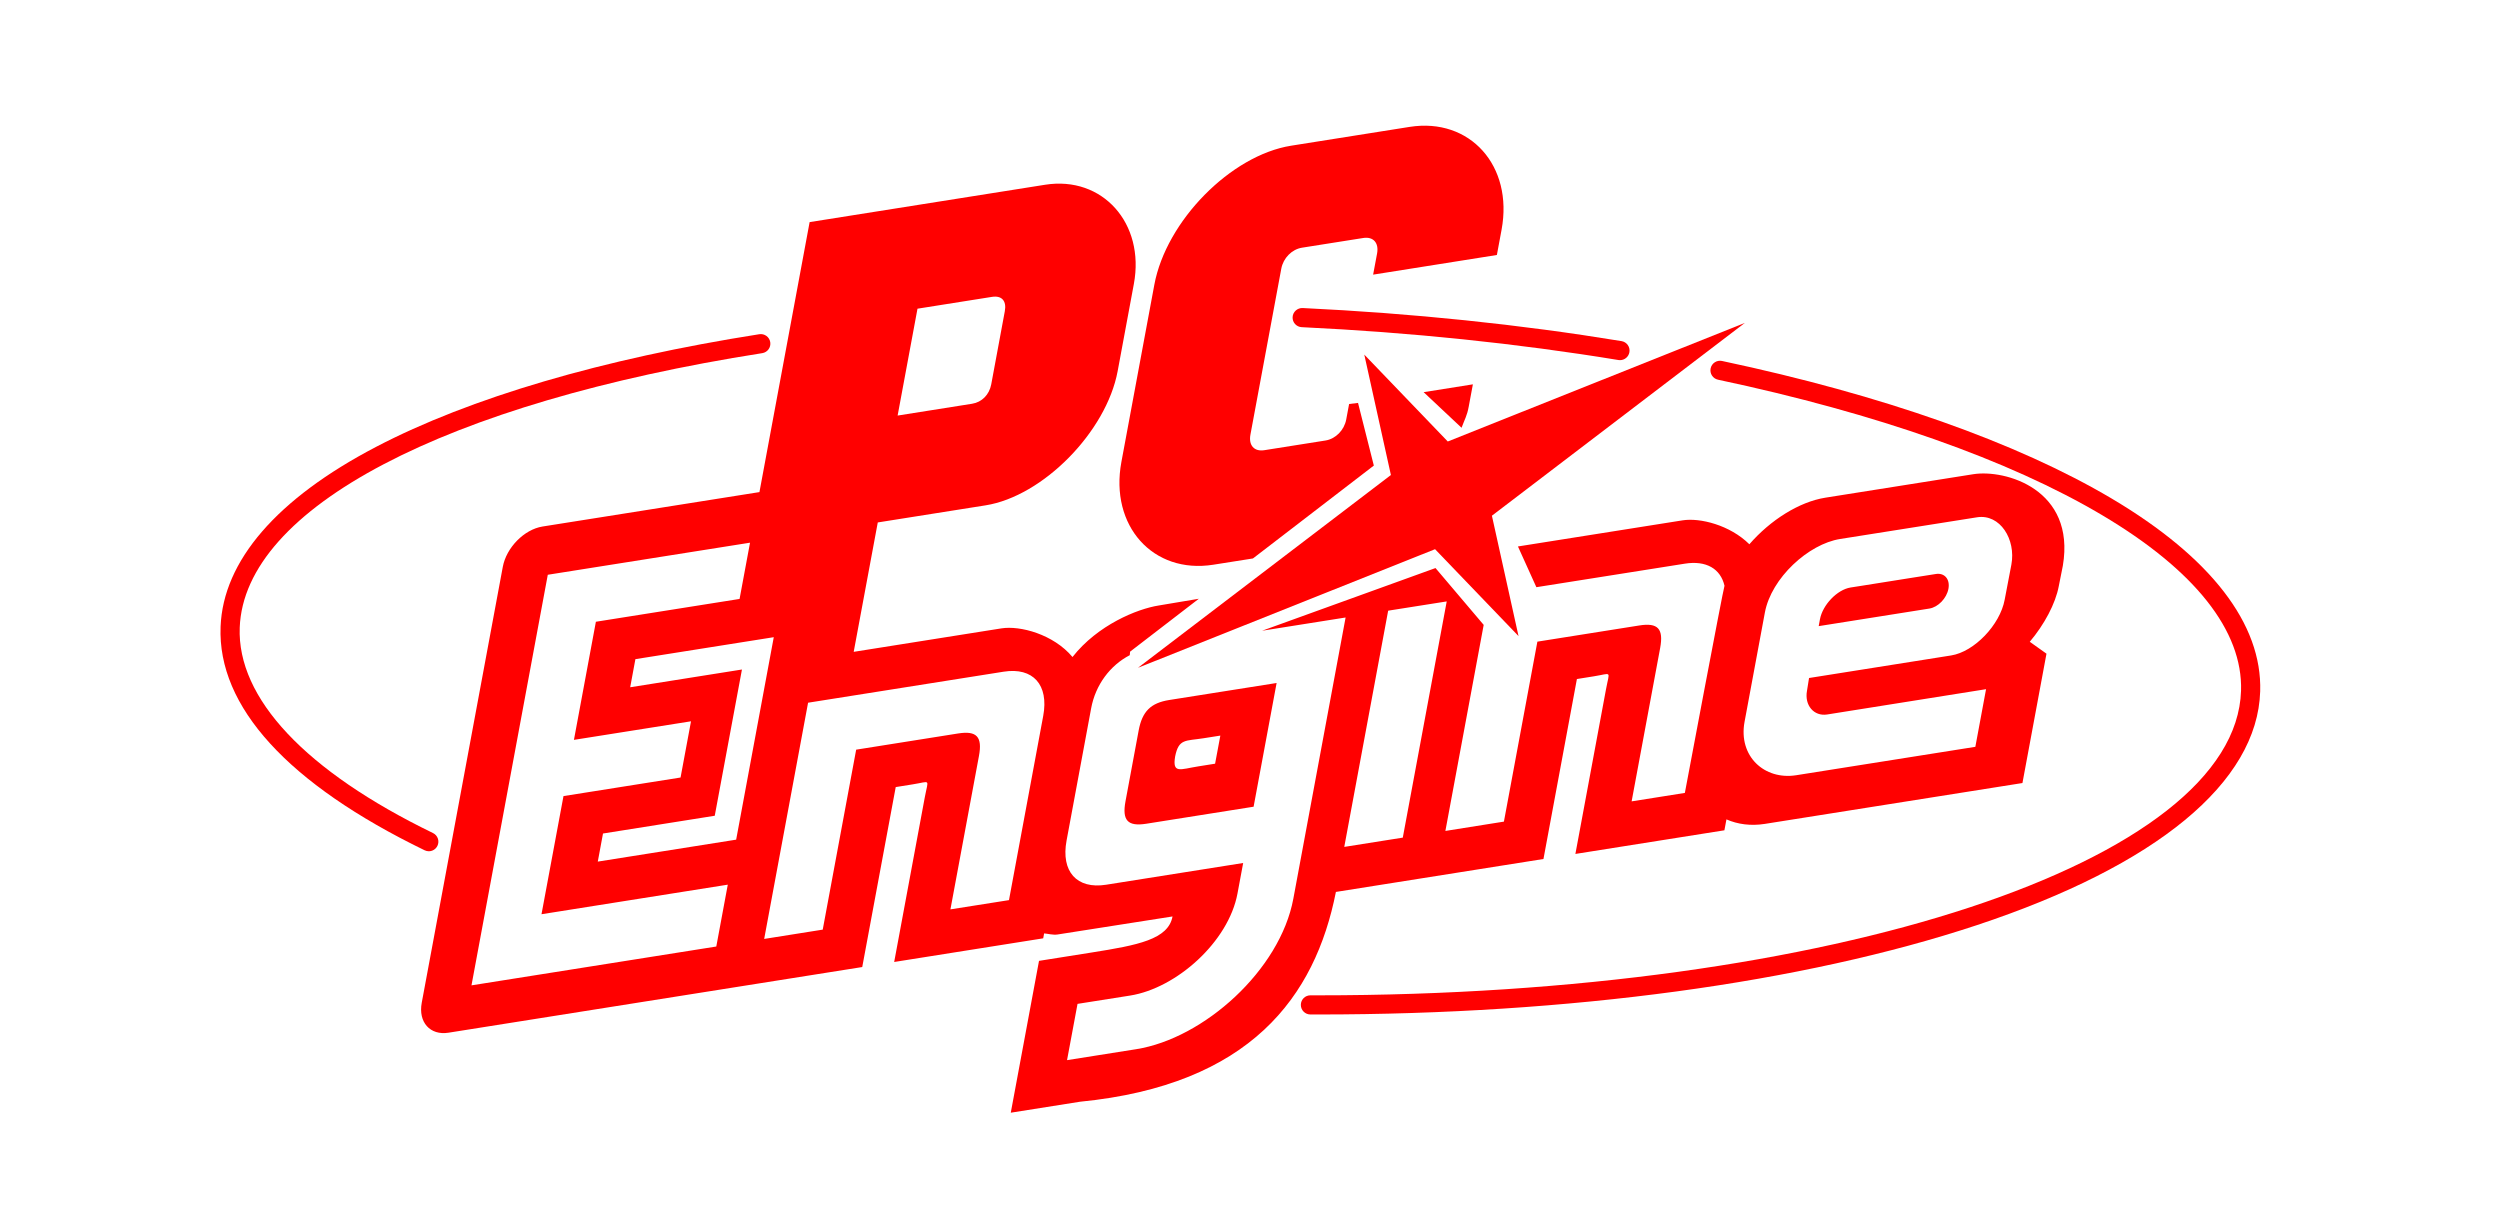
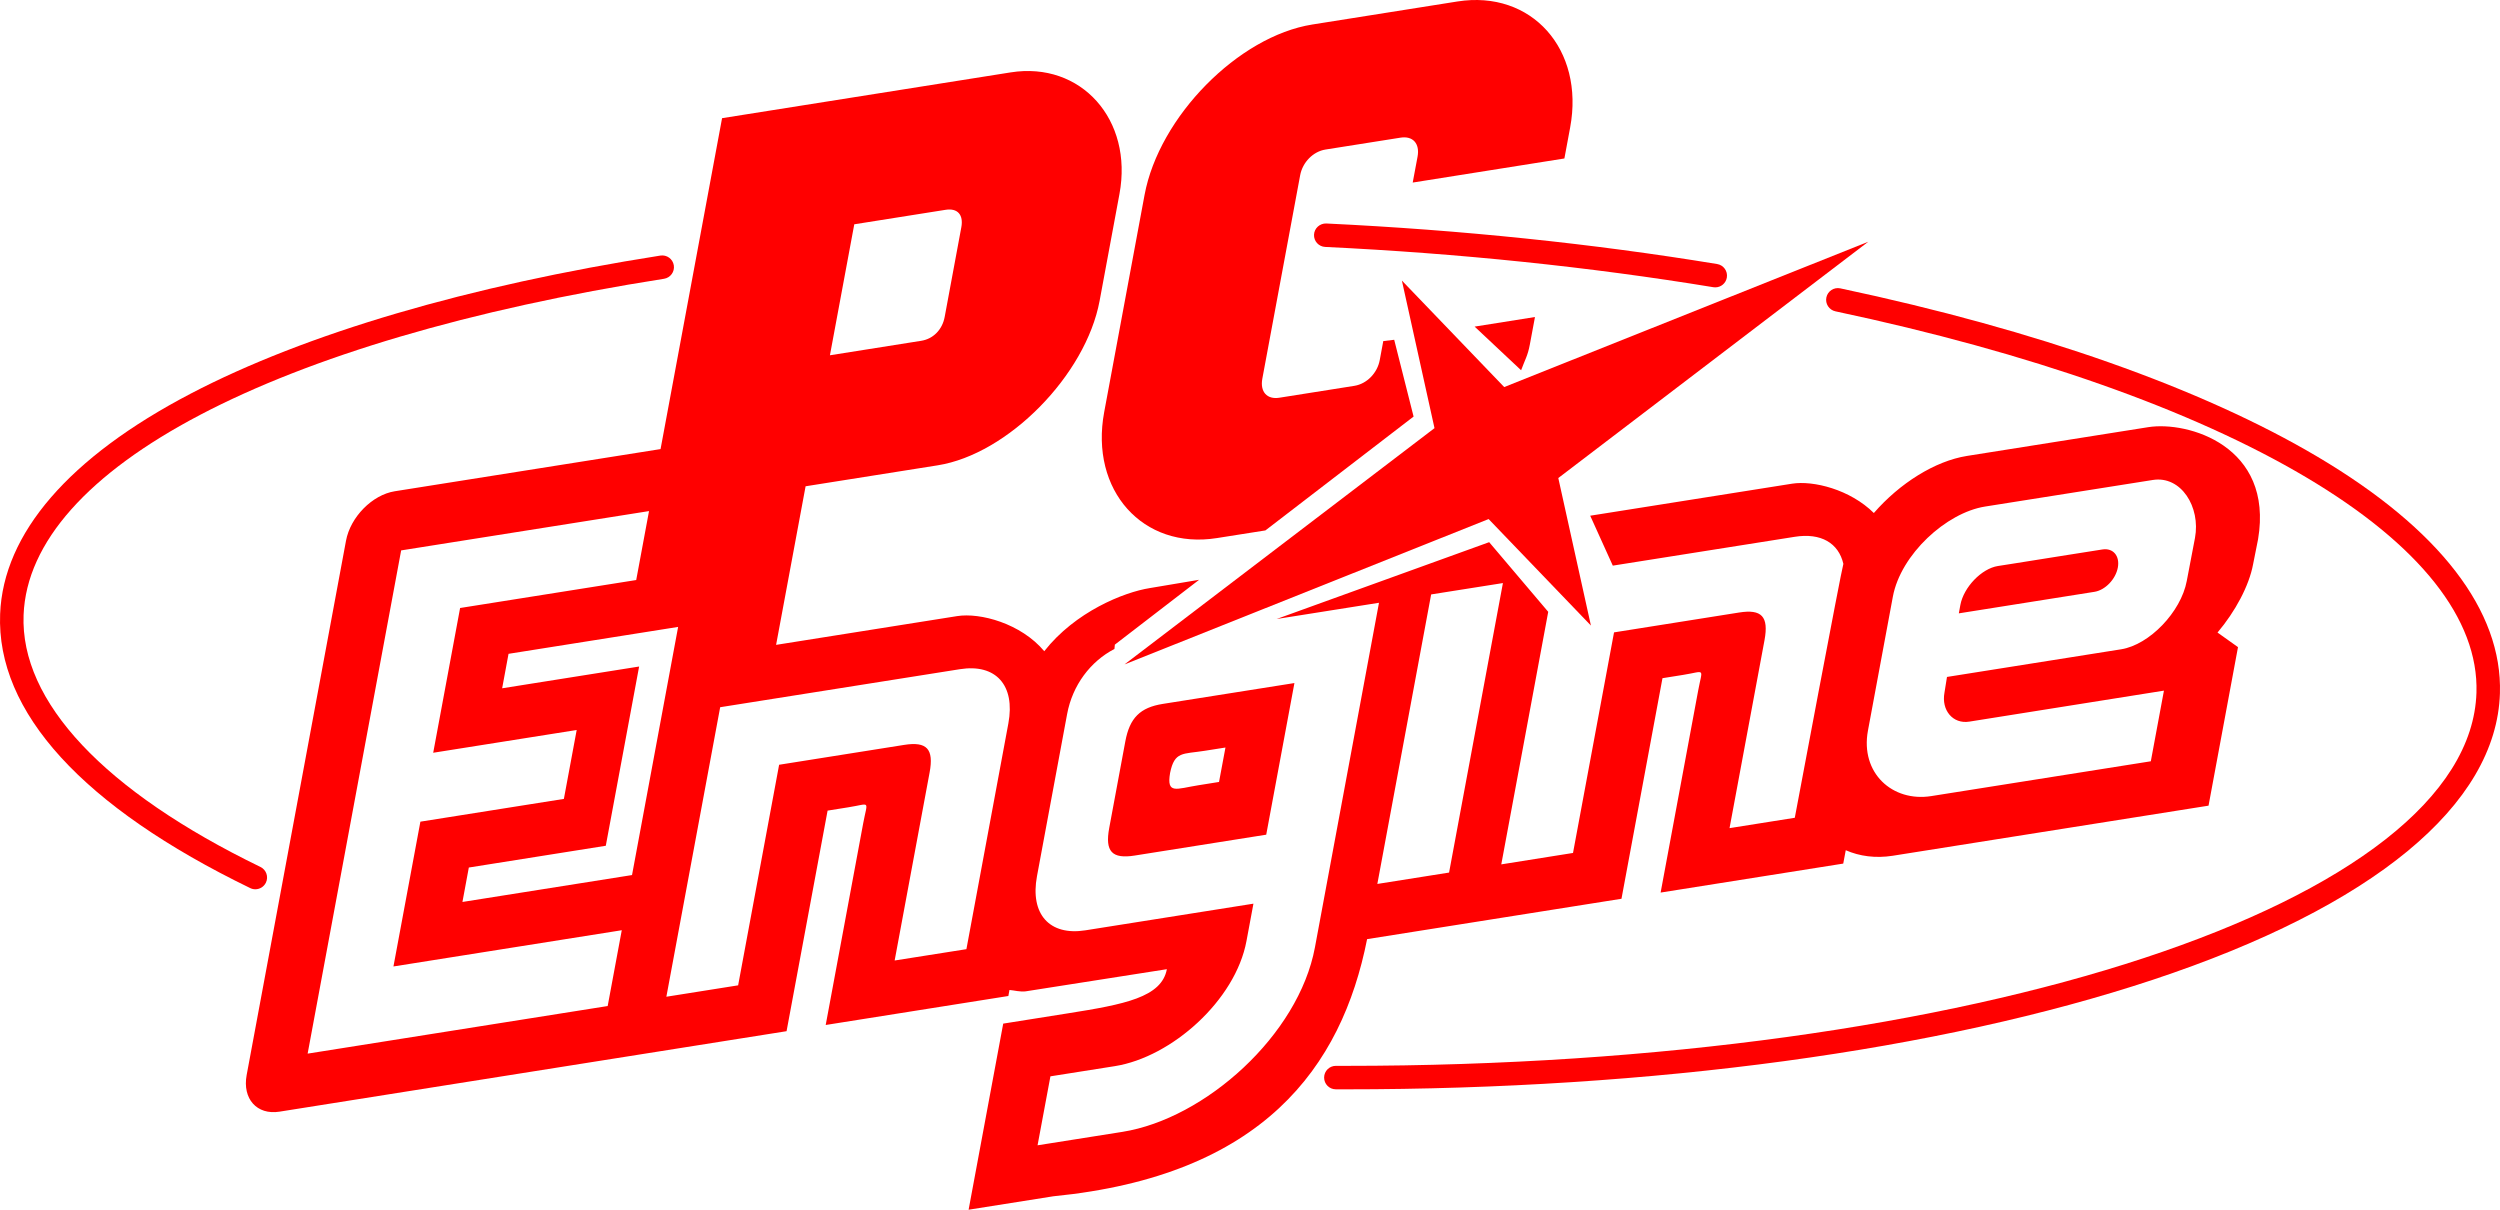
<svg xmlns="http://www.w3.org/2000/svg" version="1.1" id="Layer_1" x="0px" y="0px" width="566.936px" height="274.332px" viewBox="0 0 566.936 274.332" enable-background="new 0 0 566.936 274.332" xml:space="preserve">
-   <defs id="defs31" />
-   <g id="g26" transform="matrix(0.8159055,0,0,0.8159055,49.99996,28.50302)">
-     <g id="g4">
-       <path d="m 57.9,201.665 c -0.39,0 -0.787,-0.088 -1.161,-0.271 C 18.76,182.96 -0.85,161.472 0.028,139.247 c 0.714,-18.296 15.645,-35.57 43.177,-49.959 26.123,-13.65 62.969,-24.482 106.557,-31.33 1.454,-0.227 2.815,0.766 3.043,2.218 0.229,1.452 -0.764,2.813 -2.217,3.043 C 62.295,77.085 6.644,106.298 5.35,139.458 c -0.777,19.661 18.299,39.957 53.715,57.146 1.323,0.644 1.875,2.231 1.233,3.56 -0.462,0.948 -1.41,1.501 -2.398,1.501 z" id="path2" style="fill:#ff0000" />
+   <g>
+     <g>
+       <path fill="#FF0000" d="M57.9,201.665c-0.39,0-0.787-0.088-1.161-0.271C18.76,182.96-0.85,161.472,0.028,139.247    c0.714-18.296,15.645-35.57,43.177-49.959c26.123-13.65,62.969-24.482,106.557-31.33c1.454-0.227,2.815,0.766,3.043,2.218    c0.229,1.452-0.764,2.813-2.217,3.043C62.295,77.085,6.644,106.298,5.35,139.458c-0.777,19.661,18.299,39.957,53.715,57.146    c1.323,0.644,1.875,2.231,1.233,3.56C59.836,201.112,58.888,201.665,57.9,201.665z" />
    </g>
-     <g id="g8">
-       <path d="m 388.979,65.167 c -0.145,0 -0.289,-0.011 -0.436,-0.035 -28.057,-4.606 -57.67,-7.681 -88.023,-9.133 -1.471,-0.069 -2.604,-1.317 -2.533,-2.787 0.07,-1.468 1.341,-2.589 2.787,-2.531 30.558,1.463 60.379,4.557 88.636,9.196 1.448,0.238 2.434,1.607 2.194,3.06 -0.216,1.305 -1.343,2.23 -2.625,2.23 z" id="path6" style="fill:#ff0000" />
+     <g>
+       <path fill="#FF0000" d="M388.979,65.167c-0.145,0-0.289-0.011-0.436-0.035c-28.057-4.606-57.67-7.681-88.023-9.133    c-1.471-0.069-2.604-1.317-2.533-2.787c0.07-1.468,1.341-2.589,2.787-2.531c30.558,1.463,60.379,4.557,88.636,9.196    c1.448,0.238,2.434,1.607,2.194,3.06C391.388,64.242,390.261,65.167,388.979,65.167z" />
    </g>
-     <g id="g12">
-       <path d="m 305.16,247.033 c -0.746,0 -1.486,0 -2.232,-0.003 -1.471,-0.003 -2.655,-1.198 -2.651,-2.67 0.004,-1.468 1.19,-2.653 2.658,-2.653 0.004,0 0.008,0 0.012,0 0.731,0.002 1.479,0.002 2.215,0.002 142.504,0.002 254.953,-37.04 256.436,-84.646 0.521,-16.659 -12.862,-33.561 -38.709,-48.873 -25.735,-15.251 -62.619,-28.25 -106.66,-37.589 -1.438,-0.306 -2.356,-1.72 -2.053,-3.157 0.303,-1.439 1.721,-2.354 3.158,-2.052 44.6,9.459 82.039,22.674 108.27,38.217 27.615,16.364 41.902,34.906 41.316,53.62 -0.787,25.316 -28.754,48.395 -78.748,64.974 -48.338,16.028 -113.256,24.83 -183.012,24.83 z" id="path10" style="fill:#ff0000" />
+     <g>
+       <path fill="#FF0000" d="M305.16,247.033c-0.746,0-1.486,0-2.232-0.003c-1.471-0.003-2.655-1.198-2.651-2.67    c0.004-1.468,1.19-2.653,2.658-2.653c0.004,0,0.008,0,0.012,0c0.731,0.002,1.479,0.002,2.215,0.002    c142.504,0.002,254.953-37.04,256.436-84.646c0.521-16.659-12.862-33.561-38.709-48.873    c-25.735-15.251-62.619-28.25-106.66-37.589c-1.438-0.306-2.356-1.72-2.053-3.157c0.303-1.439,1.721-2.354,3.158-2.052    c44.6,9.459,82.039,22.674,108.27,38.217c27.615,16.364,41.902,34.906,41.316,53.62c-0.787,25.316-28.754,48.395-78.748,64.974    C439.834,238.231,374.916,247.033,305.16,247.033z" />
    </g>
-     <polygon points="337.58,117.708 360.78,141.861 353.382,108.404 423.681,54.818 341.114,87.776 317.91,63.624 325.308,97.091 255.009,150.675 " id="polygon14" style="fill:#ff0000" />
-     <g id="g24">
-       <path d="m 265.343,175.296 c 1.008,-4.961 2.846,-4.24 7.877,-5.039 l 4.683,-0.738 -1.458,7.809 -4.683,0.748 c -5.031,0.798 -7.246,2.144 -6.419,-2.78 z m -10.153,-7.148 -3.645,19.606 c -0.998,5.354 0.62,7.078 5.772,6.263 l 29.831,-4.732 6.394,-34.386 -29.833,4.725 c -5.154,0.817 -7.53,3.172 -8.519,8.524 z m 189.368,-30.95 -0.348,1.896 30.77,-4.885 c 2.429,-0.39 4.796,-2.845 5.291,-5.5 0.486,-2.653 -1.075,-4.492 -3.506,-4.104 l -7.903,1.248 -12.609,2.007 -3.195,0.5 c -3.695,0.591 -7.75,4.805 -8.5,8.838 z m -215.887,88.669 0.25,-1.367 c 1.058,0.08 2.476,0.489 3.714,0.304 l 31.98,-5.016 c -1.188,6.38 -9.615,7.979 -22.475,10.017 l -14.637,2.325 -7.848,42.202 19.23,-3.047 c 47.345,-4.673 65.357,-29.143 71.138,-58.313 l 57.688,-9.155 9.295,-50.021 4.692,-0.75 c 5.142,-0.815 4.384,-1.746 3.396,3.597 l -8.508,45.769 41.416,-6.572 0.567,-3.033 c 3.126,1.378 6.779,1.865 10.646,1.258 l 71.625,-11.361 6.68,-35.953 -4.643,-3.306 c 4.023,-4.763 7.158,-10.593 8.066,-15.485 l 1.129,-5.67 c 3.573,-21.207 -15.978,-26.838 -24.9,-25.42 l -41.104,6.521 c -7.279,1.156 -15.295,6.229 -21.127,12.949 -5.394,-5.342 -13.72,-7.418 -18.562,-6.649 l -45.76,7.259 5.123,11.322 41.27,-6.54 c 5.951,-0.948 9.928,1.428 11.018,6.14 -0.438,1.248 -11.018,57.579 -11.018,57.579 l -14.797,2.349 7.934,-42.645 c 0.982,-5.341 -0.633,-7.068 -5.771,-6.25 l -28.357,4.503 -9.303,50.021 -16.266,2.589 10.645,-57.271 -13.391,-15.796 -48.203,17.425 22.846,-3.625 0.369,-0.051 -14.527,78.156 c -3.692,19.854 -24.878,38.839 -43.669,41.823 l -19.229,3.047 2.916,-15.641 14.627,-2.313 c 12.859,-2.047 27.336,-14.916 29.833,-28.375 l 1.578,-8.468 -38.09,6.041 c -8.167,1.298 -12.6,-3.664 -10.993,-12.291 l 6.83,-36.742 c 1.208,-6.529 5.282,-11.95 10.733,-14.768 l 0.09,-0.979 19.109,-14.707 -11.163,1.877 c -5.94,0.938 -16.953,5.392 -23.951,14.317 -5.292,-6.313 -14.547,-8.786 -19.759,-7.959 l -41.055,6.521 6.69,-35.963 29.953,-4.752 c 15.944,-2.526 33.586,-20.458 36.721,-37.301 l 4.503,-24.232 C 257,27.137 245.149,13.888 229.204,16.415 l -65.457,10.384 -13.948,75.041 -60.275,9.565 c -5.102,0.81 -10.064,5.841 -11.062,11.231 L 55.935,243.79 c -0.999,5.394 2.326,9.113 7.429,8.31 l 115.008,-18.252 9.305,-50.021 4.682,-0.748 c 5.152,-0.809 4.393,-1.735 3.395,3.604 l -8.506,45.757 z m -85.343,-27.426 -38.459,6.101 1.448,-7.808 31.061,-4.937 7.558,-40.646 -31.061,4.935 1.447,-7.815 38.459,-6.103 z m -2.327,12.51 -3.195,17.192 -68.042,10.794 21.207,-114.12 56.211,-8.916 -2.906,15.635 -39.937,6.342 -6.1,32.828 32.539,-5.162 -2.905,15.627 -32.539,5.162 -6.11,32.836 z m 78.156,4.296 -16.274,2.571 7.927,-42.632 c 0.999,-5.344 -0.619,-7.078 -5.771,-6.262 l -28.355,4.504 -9.294,50.021 -16.275,2.586 12.201,-65.652 0.379,-0.063 53.984,-8.563 c 8.167,-1.299 12.6,3.652 10.993,12.289 z m 105.761,-80.506 15.905,-2.516 -12.211,65.652 -16.266,2.578 12.199,-65.646 z m 98.685,30.943 5.648,-30.372 c 1.791,-9.604 12.113,-19.04 20.908,-20.438 l 38.049,-6.029 c 6.412,-1.021 10.865,6.14 9.557,13.147 l -1.866,9.774 c -1.31,7.009 -8.468,14.458 -14.875,15.476 l -39.498,6.271 -0.568,3.545 c -0.75,4.031 1.926,7.18 5.621,6.591 l 44.147,-7.03 -2.975,16.02 -49.801,7.896 c -8.796,1.392 -16.124,-5.239 -14.347,-14.851 z M 188.206,80.568 193.728,50.865 214.435,47.58 c 2.716,-0.43 4.104,1.119 3.564,3.983 l -3.774,20.329 c -0.54,2.875 -2.596,4.961 -5.312,5.391 z" id="path16" style="fill:#ff0000" />
-       <g id="g22">
-         <path d="m 320.565,94.466 -4.395,-17.412 -2.479,0.299 -0.797,4.293 c -0.551,2.977 -2.943,5.4 -5.752,5.852 l -17.015,2.695 c -2.808,0.449 -4.414,-1.348 -3.862,-4.323 l 8.575,-46.117 c 0.55,-2.965 2.943,-5.392 5.748,-5.841 l 17.019,-2.695 c 2.807,-0.448 4.412,1.349 3.858,4.313 l -1.098,5.87 34.396,-5.462 1.307,-7.029 C 359.366,11.168 347.304,-2.32 330.509,0.335 L 297.603,5.558 C 280.82,8.224 262.849,26.475 259.555,44.216 l -9.154,49.243 c -3.295,17.741 8.766,31.229 25.56,28.564 l 11,-1.737 z" id="path18" style="fill:#ff0000" />
-         <path d="m 344.946,83.962 c 0.898,-2.416 1.519,-3.334 1.979,-5.812 l 1.168,-6.26 -13.688,2.176 z" id="path20" style="fill:#ff0000" />
+     <polygon fill="#FF0000" points="353.382,108.404 423.681,54.818 341.114,87.776 317.91,63.624 325.308,97.091 255.009,150.675    337.58,117.708 360.78,141.861  " />
+     <g>
+       <path fill="#FF0000" d="M265.343,175.296c1.008-4.961,2.846-4.24,7.877-5.039l4.683-0.738l-1.458,7.809l-4.683,0.748    C266.731,178.874,264.516,180.22,265.343,175.296z M255.19,168.148l-3.645,19.606c-0.998,5.354,0.62,7.078,5.772,6.263    l29.831-4.732l6.394-34.386l-29.833,4.725C258.555,160.441,256.179,162.796,255.19,168.148z M444.558,137.198l-0.348,1.896    l30.77-4.885c2.429-0.39,4.796-2.845,5.291-5.5c0.486-2.653-1.075-4.492-3.506-4.104l-7.903,1.248l-12.609,2.007l-3.195,0.5    C449.363,128.951,445.308,133.165,444.558,137.198z M228.671,225.867l0.25-1.367c1.058,0.08,2.476,0.489,3.714,0.304l31.98-5.016    c-1.188,6.38-9.615,7.979-22.475,10.017l-14.637,2.325l-7.848,42.202l19.23-3.047c47.345-4.673,65.357-29.143,71.138-58.313    l57.688-9.155l9.295-50.021l4.692-0.75c5.142-0.815,4.384-1.746,3.396,3.597l-8.508,45.769l41.416-6.572l0.567-3.033    c3.126,1.378,6.779,1.865,10.646,1.258l71.625-11.361l6.68-35.953l-4.643-3.306c4.023-4.763,7.158-10.593,8.066-15.485l1.129-5.67    c3.573-21.207-15.978-26.838-24.9-25.42l-41.104,6.521c-7.279,1.156-15.295,6.229-21.127,12.949    c-5.394-5.342-13.72-7.418-18.562-6.649l-45.76,7.259l5.123,11.322l41.27-6.54c5.951-0.948,9.928,1.428,11.018,6.14    c-0.438,1.248-11.018,57.579-11.018,57.579l-14.797,2.349l7.934-42.645c0.982-5.341-0.633-7.068-5.771-6.25l-28.357,4.503    l-9.303,50.021l-16.266,2.589l10.645-57.271l-13.391-15.796l-48.203,17.425l22.846-3.625l0.369-0.051l-14.527,78.156    c-3.692,19.854-24.878,38.839-43.669,41.823l-19.229,3.047l2.916-15.641l14.627-2.313c12.859-2.047,27.336-14.916,29.833-28.375    l1.578-8.468l-38.09,6.041c-8.167,1.298-12.6-3.664-10.993-12.291l6.83-36.742c1.208-6.529,5.282-11.95,10.733-14.768l0.09-0.979    l19.109-14.707l-11.163,1.877c-5.94,0.938-16.953,5.392-23.951,14.317c-5.292-6.313-14.547-8.786-19.759-7.959l-41.055,6.521    l6.69-35.963l29.953-4.752c15.944-2.526,33.586-20.458,36.721-37.301l4.503-24.232c3.135-16.854-8.716-30.103-24.661-27.576    l-65.457,10.384l-13.948,75.041l-60.275,9.565c-5.102,0.81-10.064,5.841-11.062,11.231L55.935,243.79    c-0.999,5.394,2.326,9.113,7.429,8.31l115.008-18.252l9.305-50.021l4.682-0.748c5.152-0.809,4.393-1.735,3.395,3.604    l-8.506,45.757L228.671,225.867z M143.328,198.441l-38.459,6.101l1.448-7.808l31.061-4.937l7.558-40.646l-31.061,4.935    l1.447-7.815l38.459-6.103L143.328,198.441z M141.001,210.951l-3.195,17.192l-68.042,10.794l21.207-114.12l56.211-8.916    l-2.906,15.635l-39.937,6.342l-6.1,32.828l32.539-5.162l-2.905,15.627l-32.539,5.162l-6.11,32.836L141.001,210.951z     M219.157,215.247l-16.274,2.571l7.927-42.632c0.999-5.344-0.619-7.078-5.771-6.262l-28.355,4.504l-9.294,50.021l-16.275,2.586    l12.201-65.652l0.379-0.063l53.984-8.563c8.167-1.299,12.6,3.652,10.993,12.289L219.157,215.247z M324.918,134.741l15.905-2.516    l-12.211,65.652l-16.266,2.578l12.199-65.646L324.918,134.741z M423.603,165.684l5.648-30.372    c1.791-9.604,12.113-19.04,20.908-20.438l38.049-6.029c6.412-1.021,10.865,6.14,9.557,13.147l-1.866,9.774    c-1.31,7.009-8.468,14.458-14.875,15.476l-39.498,6.271l-0.568,3.545c-0.75,4.031,1.926,7.18,5.621,6.591l44.147-7.03    l-2.975,16.02l-49.801,7.896C429.154,181.927,421.826,175.296,423.603,165.684z M188.206,80.568l5.522-29.703l20.707-3.285    c2.716-0.43,4.104,1.119,3.564,3.983l-3.774,20.329c-0.54,2.875-2.596,4.961-5.312,5.391L188.206,80.568z" />
+       <g>
+         <path fill="#FF0000" d="M320.565,94.466l-4.395-17.412l-2.479,0.299l-0.797,4.293c-0.551,2.977-2.943,5.4-5.752,5.852     l-17.015,2.695c-2.808,0.449-4.414-1.348-3.862-4.323l8.575-46.117c0.55-2.965,2.943-5.392,5.748-5.841l17.019-2.695     c2.807-0.448,4.412,1.349,3.858,4.313l-1.098,5.87l34.396-5.462l1.307-7.029c3.296-17.741-8.766-31.229-25.561-28.574     l-32.906,5.223c-16.783,2.666-34.754,20.917-38.048,38.658l-9.154,49.243c-3.295,17.741,8.766,31.229,25.56,28.564l11-1.737     L320.565,94.466z" />
+         <path fill="#FF0000" d="M344.946,83.962c0.898-2.416,1.519-3.334,1.979-5.812l1.168-6.26l-13.688,2.176L344.946,83.962z" />
      </g>
    </g>
  </g>
</svg>
